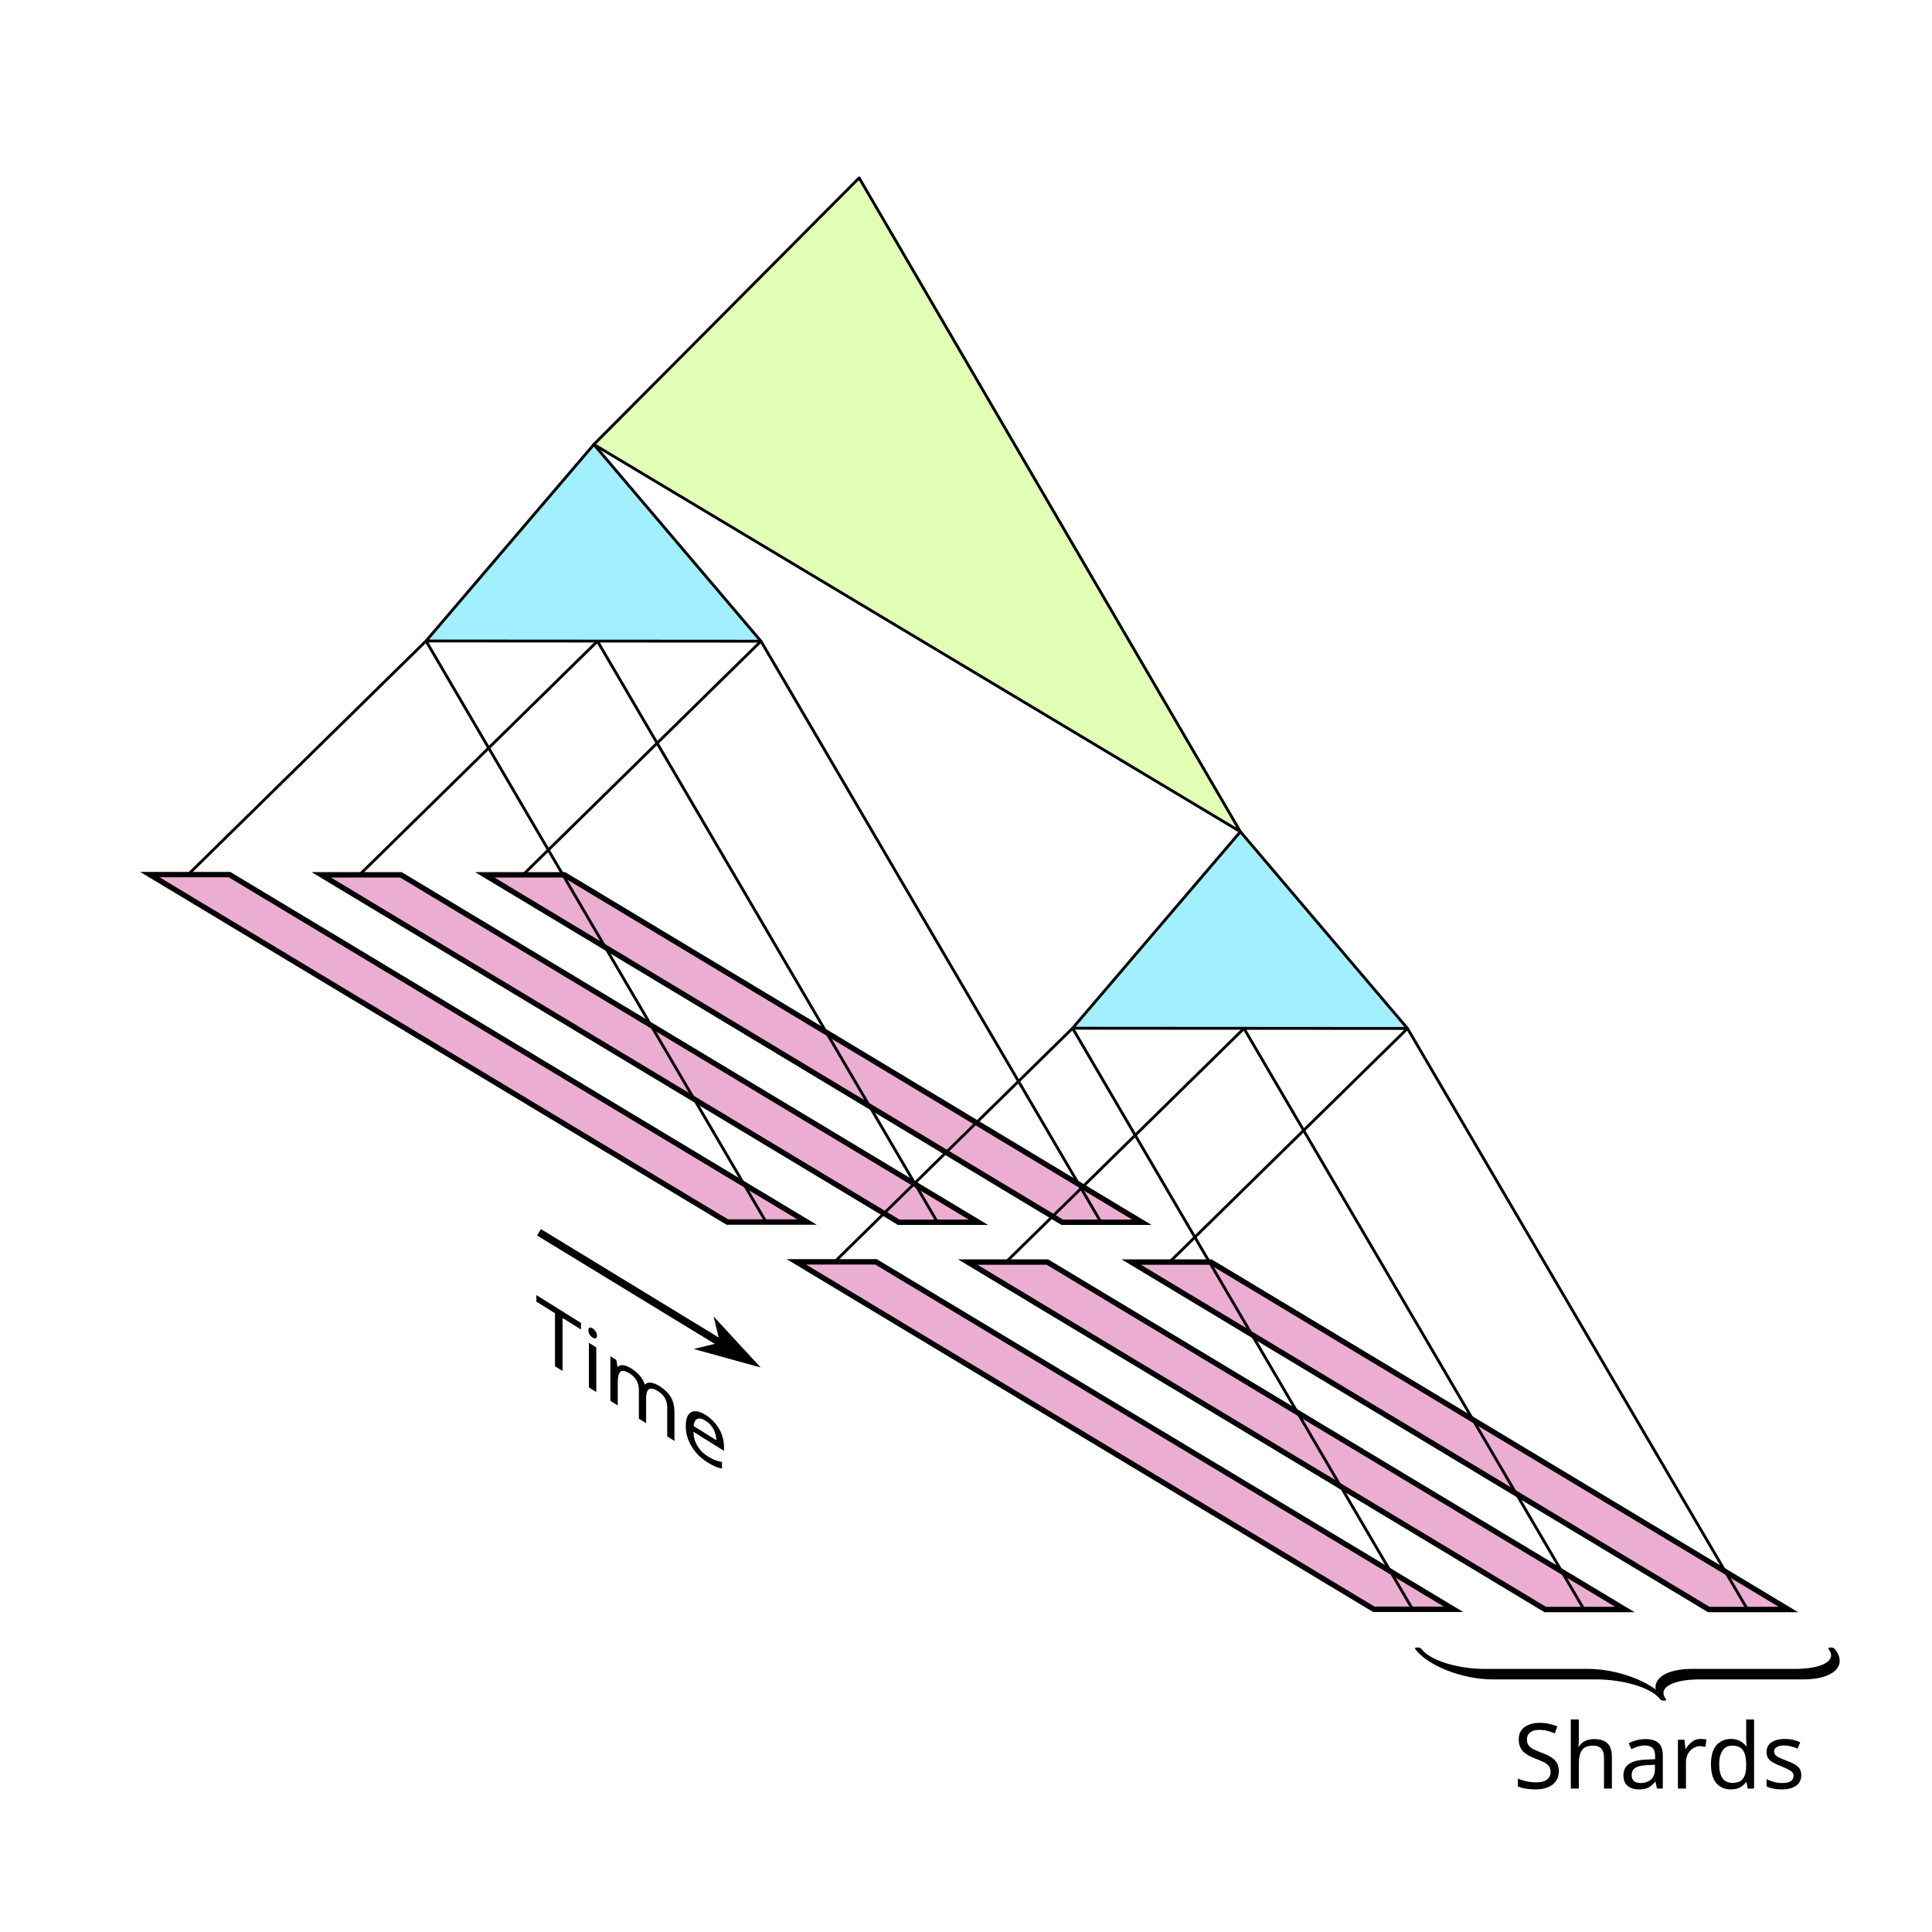
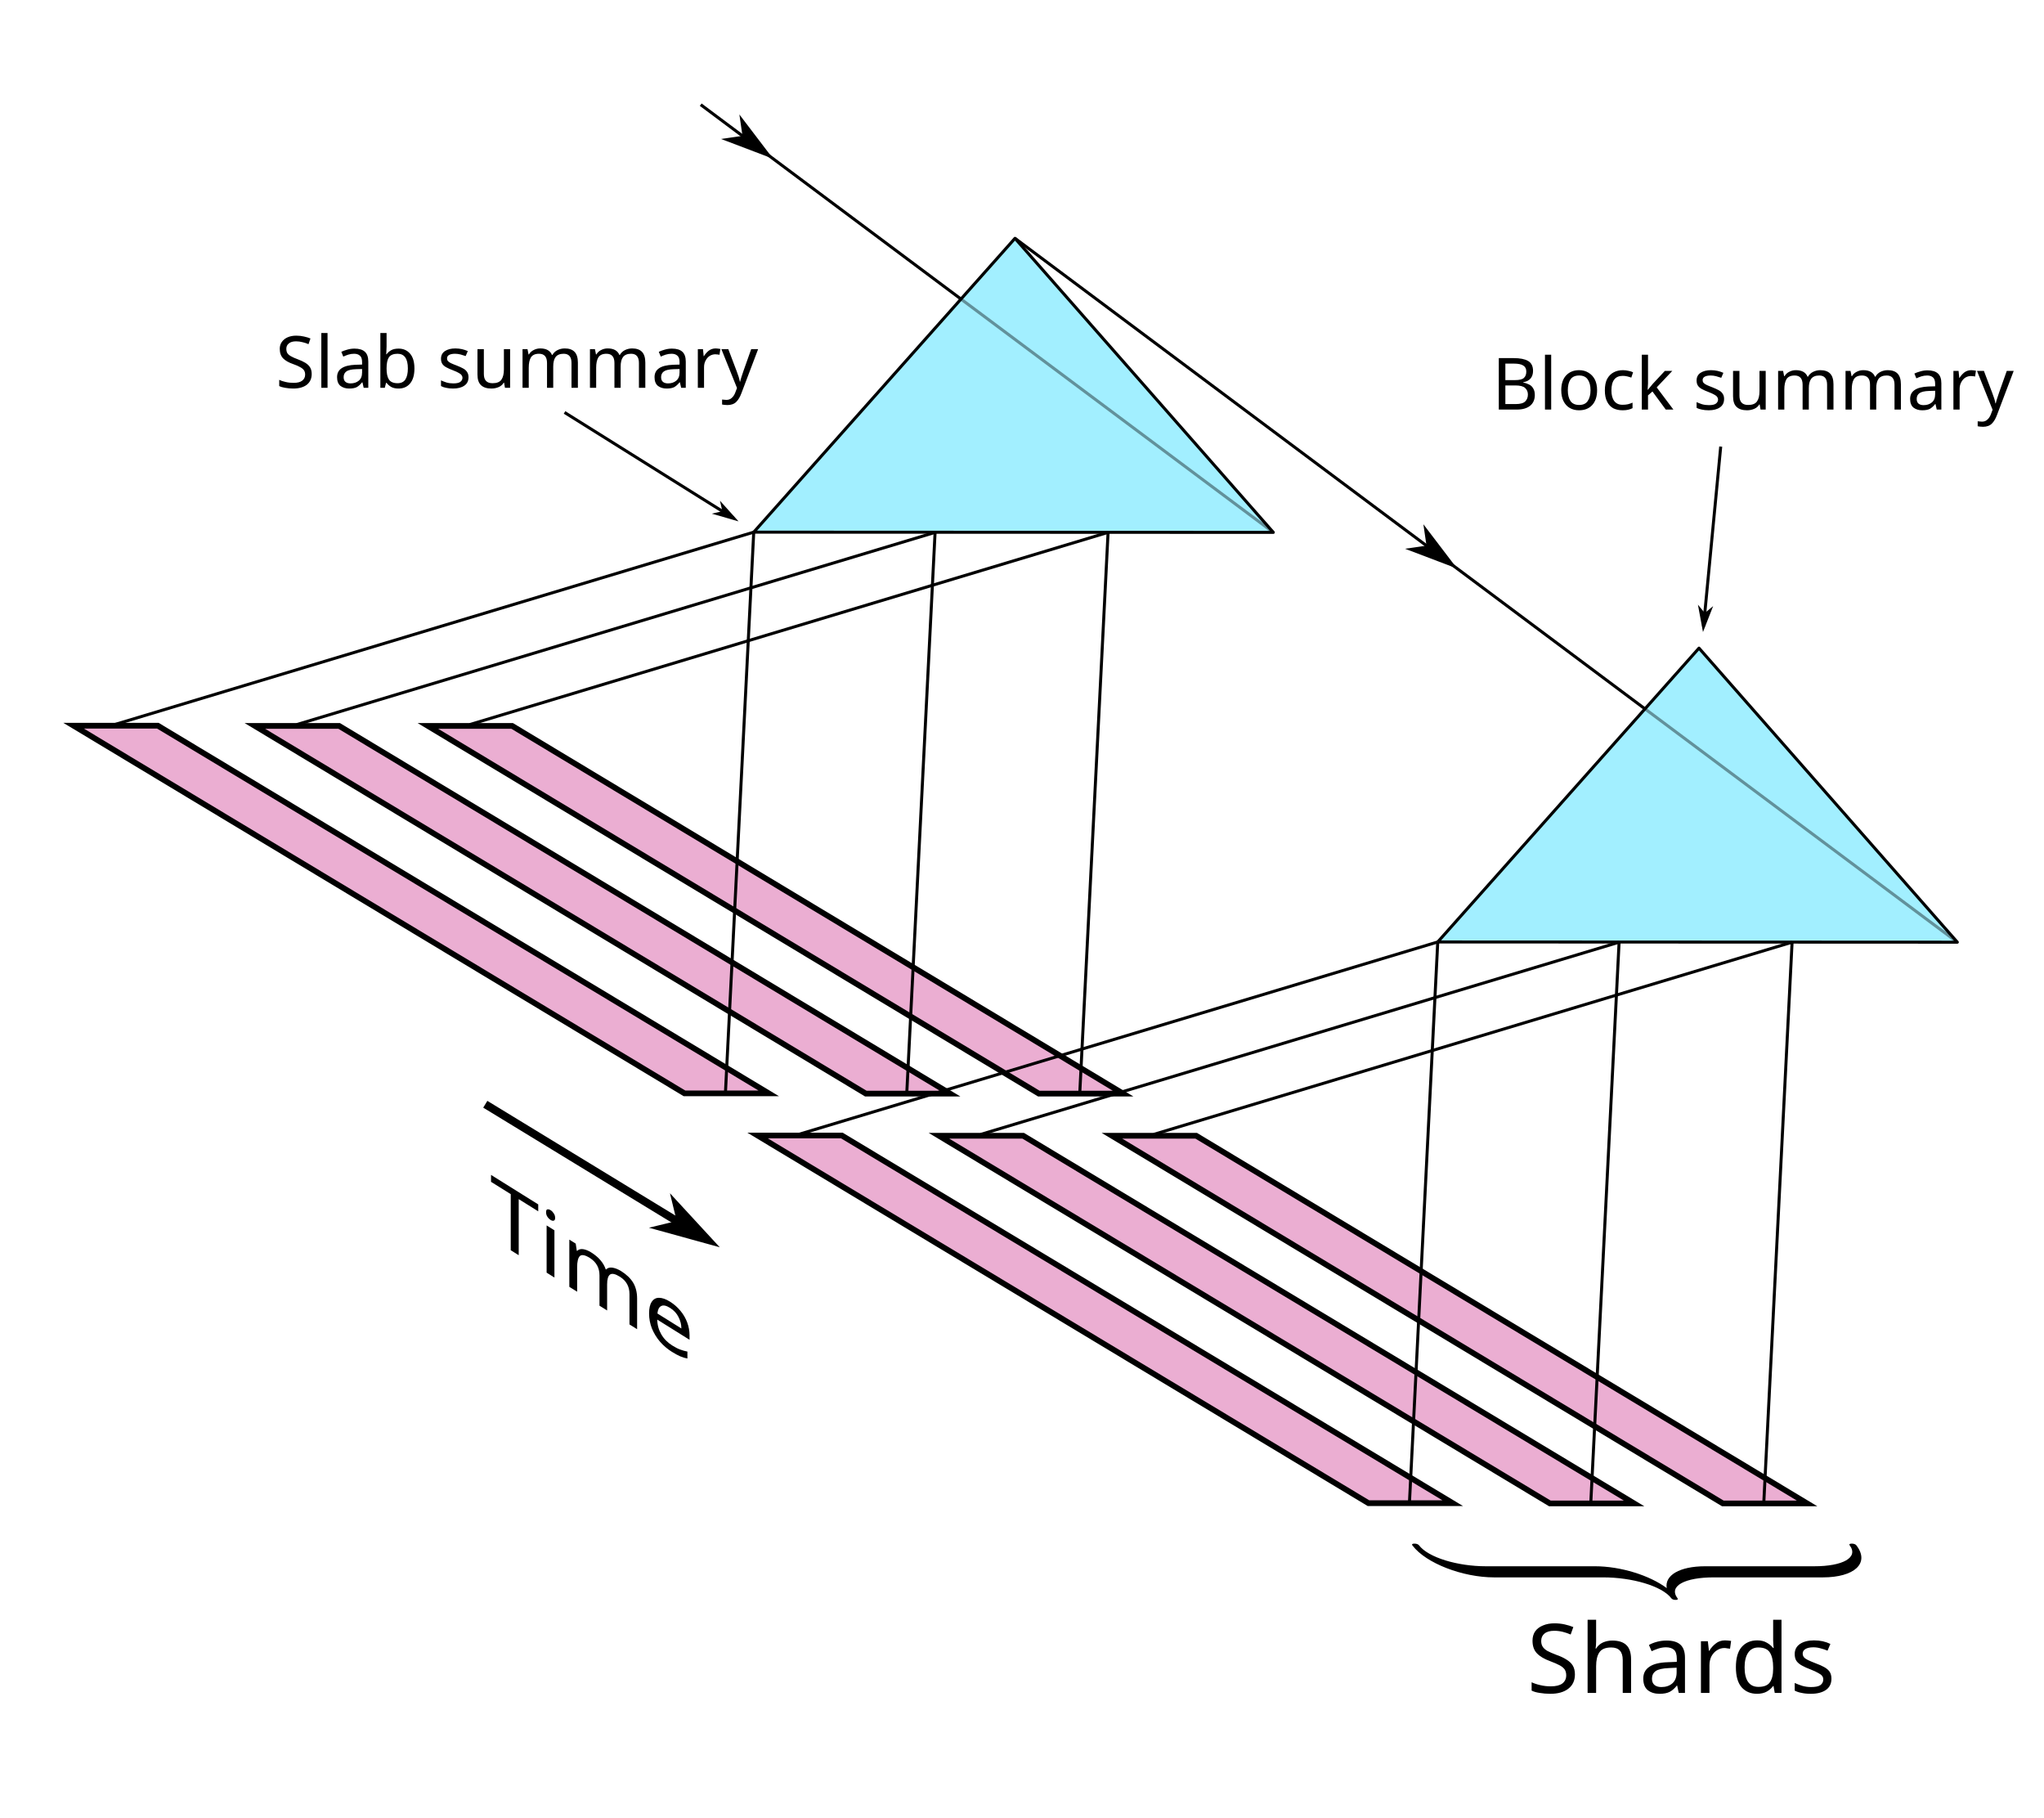
- <svg xmlns="http://www.w3.org/2000/svg" width="180mm" height="180mm" viewBox="0 0 180 180" version="1.1" id="svg8">
+ <svg xmlns="http://www.w3.org/2000/svg" width="180mm" height="160mm" viewBox="0 0 180 160" version="1.1" id="svg8">
  <defs id="defs2">
+     <marker style="overflow:visible" id="marker12736" refX="0" refY="0" orient="auto">
+       <path transform="matrix(-0.8,0,0,-0.8,-10,0)" style="fill:#000000;fill-opacity:1;fill-rule:evenodd;stroke:#000000;stroke-width:1pt;stroke-opacity:1" d="M 0,0 5,-5 -12.5,0 5,5 Z" id="path12734" />
+     </marker>
+     <marker style="overflow:visible" id="marker12457" refX="0" refY="0" orient="auto">
+       <path transform="matrix(-0.4,0,0,-0.4,-4,0)" style="fill:#000000;fill-opacity:1;fill-rule:evenodd;stroke:#000000;stroke-width:1pt;stroke-opacity:1" d="M 0,0 5,-5 -12.5,0 5,5 Z" id="path12455" />
+     </marker>
+     <marker style="overflow:visible" id="marker9641" refX="0" refY="0" orient="auto">
+       <path transform="matrix(-0.4,0,0,-0.4,-4,0)" style="fill:#006277;fill-opacity:0.341;fill-rule:evenodd;stroke:#006277;stroke-width:1pt;stroke-opacity:0.341" d="M 0,0 5,-5 -12.5,0 5,5 Z" id="path9639" />
+     </marker>
    <marker orient="auto" refY="0" refX="0" id="Arrow1Mend" style="overflow:visible">
      <path id="path4716" d="M 0,0 5,-5 -12.5,0 5,5 Z" style="fill:#000000;fill-opacity:1;fill-rule:evenodd;stroke:#000000;stroke-width:1pt;stroke-opacity:1" transform="matrix(-0.4,0,0,-0.4,-4,0)" />
    </marker>
    <marker orient="auto" refY="0" refX="0" id="Arrow1Lend" style="overflow:visible">
      <path id="path4710" d="M 0,0 5,-5 -12.5,0 5,5 Z" style="fill:#000000;fill-opacity:1;fill-rule:evenodd;stroke:#000000;stroke-width:1pt;stroke-opacity:1" transform="matrix(-0.8,0,0,-0.8,-10,0)" />
    </marker>
+     <marker orient="auto" refY="0" refX="0" id="marker4830-3" style="overflow:visible">
+       <path id="path4576-6" d="M 0,0 5,-5 -12.5,0 5,5 Z" style="fill:#000000;fill-opacity:1;fill-rule:evenodd;stroke:#000000;stroke-width:1pt;stroke-opacity:1" transform="matrix(-0.4,0,0,-0.4,-4,0)" />
+     </marker>
+     <marker orient="auto" refY="0" refX="0" id="marker4830-5" style="overflow:visible">
+       <path id="path4576-3" d="M 0,0 5,-5 -12.5,0 5,5 Z" style="fill:#000000;fill-opacity:1;fill-rule:evenodd;stroke:#000000;stroke-width:1pt;stroke-opacity:1" transform="matrix(-0.4,0,0,-0.4,-4,0)" />
+     </marker>
+     <marker orient="auto" refY="0" refX="0" id="marker4830-5-6" style="overflow:visible">
+       <path id="path4576-3-2" d="M 0,0 5,-5 -12.5,0 5,5 Z" style="fill:#000000;fill-opacity:1;fill-rule:evenodd;stroke:#000000;stroke-width:1pt;stroke-opacity:1" transform="matrix(-0.4,0,0,-0.4,-4,0)" />
+     </marker>
+     <marker orient="auto" refY="0" refX="0" id="Arrow1Lend-7" style="overflow:visible">
+       <path id="path4710-0" d="M 0,0 5,-5 -12.5,0 5,5 Z" style="fill:#000000;fill-opacity:1;fill-rule:evenodd;stroke:#000000;stroke-width:1pt;stroke-opacity:1" transform="matrix(-0.8,0,0,-0.8,-10,0)" />
+     </marker>
+     <marker orient="auto" refY="0" refX="0" id="Arrow1Lend-3" style="overflow:visible">
+       <path id="path4710-6" d="M 0,0 5,-5 -12.5,0 5,5 Z" style="fill:#000000;fill-opacity:1;fill-rule:evenodd;stroke:#000000;stroke-width:1pt;stroke-opacity:1" transform="matrix(-0.8,0,0,-0.8,-10,0)" />
+     </marker>
+     <marker orient="auto" refY="0" refX="0" id="Arrow1Lend-6" style="overflow:visible">
+       <path id="path4710-2" d="M 0,0 5,-5 -12.5,0 5,5 Z" style="fill:#000000;fill-opacity:1;fill-rule:evenodd;stroke:#000000;stroke-width:1pt;stroke-opacity:1" transform="matrix(-0.8,0,0,-0.8,-10,0)" />
+     </marker>
+     <marker orient="auto" refY="0" refX="0" id="Arrow1Lend-1" style="overflow:visible">
+       <path id="path4710-8" d="M 0,0 5,-5 -12.5,0 5,5 Z" style="fill:#000000;fill-opacity:1;fill-rule:evenodd;stroke:#000000;stroke-width:1pt;stroke-opacity:1" transform="matrix(-0.8,0,0,-0.8,-10,0)" />
+     </marker>
+     <marker style="overflow:visible" id="marker12457-4" refX="0" refY="0" orient="auto">
+       <path transform="matrix(-0.4,0,0,-0.4,-4,0)" style="fill:#000000;fill-opacity:1;fill-rule:evenodd;stroke:#000000;stroke-width:1pt;stroke-opacity:1" d="M 0,0 5,-5 -12.5,0 5,5 Z" id="path12455-2" />
+     </marker>
+     <marker orient="auto" refY="0" refX="0" id="marker4830-5-5" style="overflow:visible">
+       <path id="path4576-3-1" d="M 0,0 5,-5 -12.5,0 5,5 Z" style="fill:#000000;fill-opacity:1;fill-rule:evenodd;stroke:#000000;stroke-width:1pt;stroke-opacity:1" transform="matrix(-0.4,0,0,-0.4,-4,0)" />
+     </marker>
  </defs>
-   <g id="layer1" transform="translate(0,-117)">
-     <g transform="translate(15.70668,83.93141)" id="g4515-2">
-       <rect transform="matrix(1,0,0.8568537,0.5155596,0,0)" style="fill:#ebaed2;fill-opacity:1;stroke:#000000;stroke-width:0.975;stroke-miterlimit:4;stroke-dasharray:none;stroke-opacity:1" y="222.232" x="-160.96" height="62.785" width="7.42" id="rect3680-9" />
-       <path id="path4487-1" d="m 55.191,92.806 31.671,54.122" style="fill:none;stroke:#000000;stroke-width:0.265px;stroke-linecap:butt;stroke-linejoin:miter;stroke-opacity:1" />
-       <path id="path4489-2" d="M 55.191,92.806 33.141,114.455" style="fill:none;stroke:#000000;stroke-width:0.265px;stroke-linecap:butt;stroke-linejoin:miter;stroke-opacity:1" />
+   <g id="layer1" transform="translate(0,-137)">
+     <path style="fill:#a2efff;fill-opacity:1;stroke:#000000;stroke-width:0.265px;stroke-linecap:butt;stroke-linejoin:round;stroke-opacity:1" d="m 126.612,219.929 23.006,-25.867 22.75,25.888 -45.756,-0.021" id="path4553-9" />
+     <text xml:space="preserve" style="font-style:normal;font-weight:normal;font-size:9.365px;line-height:1.25;font-family:sans-serif;letter-spacing:0px;word-spacing:0px;fill:#000000;fill-opacity:1;stroke:none;stroke-width:0.442;stroke-miterlimit:4;stroke-dasharray:none" x="364.617" y="51.45" id="text4699" transform="matrix(0.5643268,0.7457109,-1.341002,0,0,0)">
+       <tspan id="tspan4697" x="364.617" y="51.45" style="font-style:normal;font-variant:normal;font-weight:normal;font-stretch:normal;font-size:18.73px;font-family:'Latin Modern Roman Dunhill';-inkscape-font-specification:'Latin Modern Roman Dunhill, Normal';font-variant-ligatures:normal;font-variant-caps:normal;font-variant-numeric:normal;font-feature-settings:normal;text-align:start;writing-mode:lr-tb;text-anchor:start;stroke-width:0.442;stroke-miterlimit:4;stroke-dasharray:none">}</tspan>
+     </text>
+     <text xml:space="preserve" style="font-style:normal;font-weight:normal;font-size:10.583px;line-height:1.25;font-family:sans-serif;letter-spacing:0px;word-spacing:0px;fill:#000000;fill-opacity:1;stroke:none;stroke-width:0.265" x="134.441" y="286.043" id="text4703">
+       <tspan id="tspan4701" x="134.441" y="286.043" style="font-style:normal;font-variant:normal;font-weight:normal;font-stretch:normal;font-size:8.467px;font-family:Cabin;-inkscape-font-specification:Cabin;font-variant-ligatures:normal;font-variant-caps:normal;font-variant-numeric:normal;font-feature-settings:normal;text-align:start;writing-mode:lr-tb;text-anchor:start;stroke-width:0.265">Shards</tspan>
+     </text>
+     <path style="fill:none;stroke:#000000;stroke-width:0.7;stroke-linecap:butt;stroke-linejoin:miter;stroke-miterlimit:4;stroke-dasharray:none;stroke-opacity:1;marker-end:url(#Arrow1Mend)" d="M 42.736,234.218 62.206,246.091" id="path4705" />
+     <text xml:space="preserve" style="font-style:normal;font-variant:normal;font-weight:normal;font-stretch:normal;font-size:7.761px;line-height:1.25;font-family:sans-serif;-inkscape-font-specification:'sans-serif, Normal';font-variant-ligatures:normal;font-variant-caps:normal;font-variant-numeric:normal;font-feature-settings:normal;text-align:start;letter-spacing:0px;word-spacing:0px;writing-mode:lr-tb;text-anchor:start;fill:#000000;fill-opacity:1;stroke:none;stroke-width:0.265" x="43.165" y="218.969" id="text7901" transform="skewY(31.99605)">
+       <tspan id="tspan7899" x="43.165" y="218.969" style="font-style:normal;font-variant:normal;font-weight:normal;font-stretch:normal;font-size:7.761px;font-family:Cabin;-inkscape-font-specification:Cabin;font-variant-ligatures:normal;font-variant-caps:normal;font-variant-numeric:normal;font-feature-settings:normal;text-align:start;writing-mode:lr-tb;text-anchor:start;stroke-width:0.265">Time</tspan>
+     </text>
+     <path style="fill:none;stroke:#000000;stroke-width:0.265;stroke-linecap:butt;stroke-linejoin:miter;stroke-miterlimit:4;stroke-dasharray:none;stroke-opacity:1;marker-end:url(#marker4830-5)" d="m 151.531,176.318 -1.512,15.806" id="path3748-5" />
+     <path style="fill:none;stroke:#000000;stroke-width:0.265;stroke-linecap:butt;stroke-linejoin:miter;stroke-miterlimit:4;stroke-dasharray:none;stroke-opacity:1;marker-end:url(#marker4830-5-6)" d="m 49.715,173.311 14.883,9.314" id="path3748-5-9" />
+     <text xml:space="preserve" style="font-style:normal;font-variant:normal;font-weight:normal;font-stretch:normal;font-size:7.056px;line-height:1.25;font-family:Cabin;-inkscape-font-specification:'Cabin, Normal';font-variant-ligatures:normal;font-variant-caps:normal;font-variant-numeric:normal;font-feature-settings:normal;text-align:start;letter-spacing:0px;word-spacing:0px;writing-mode:lr-tb;text-anchor:start;fill:#000000;fill-opacity:1;stroke:none;stroke-width:0.265" x="131.379" y="173.057" id="text8720-1">
+       <tspan id="tspan10707" style="font-size:6.35px" x="131.379" y="173.057">Block summary</tspan>
+     </text>
+     <path style="fill:#a2efff;fill-opacity:1;stroke:#000000;stroke-width:0.265px;stroke-linecap:butt;stroke-linejoin:round;stroke-opacity:1" d="m 66.376,183.85 23.006,-25.867 22.75,25.888 -45.756,-0.021" id="path4553-9-1" />
+     <g id="g12582" transform="translate(26.68202,7.132764)">
+       <path id="path10726" d="m 62.7,150.849 38.522,28.764" style="fill:none;stroke:#000000;stroke-width:0.265;stroke-linecap:butt;stroke-linejoin:miter;stroke-miterlimit:4;stroke-dasharray:none;stroke-opacity:1;marker-end:url(#Arrow1Lend)" />
+       <path id="path10726-0" d="m 118.234,192.316 27.452,20.501" style="fill:none;stroke:#000000;stroke-width:0.265;stroke-linecap:butt;stroke-linejoin:miter;stroke-miterlimit:4;stroke-dasharray:none;stroke-opacity:0.391" />
+       <path id="path11691" d="m 101.222,179.613 17.012,12.703" style="fill:none;stroke:#000000;stroke-width:0.265px;stroke-linecap:butt;stroke-linejoin:miter;stroke-opacity:1" />
    </g>
-     <g transform="translate(0.4723182,83.93141)" id="g4515-5">
-       <rect transform="matrix(1,0,0.8568537,0.5155596,0,0)" style="fill:#ebaed2;fill-opacity:1;stroke:#000000;stroke-width:0.975;stroke-miterlimit:4;stroke-dasharray:none;stroke-opacity:1" y="222.232" x="-160.96" height="62.785" width="7.42" id="rect3680-3" />
-       <path id="path4487-5" d="m 55.191,92.806 31.671,54.122" style="fill:none;stroke:#000000;stroke-width:0.265px;stroke-linecap:butt;stroke-linejoin:miter;stroke-opacity:1" />
-       <path id="path4489-6" d="M 55.191,92.806 33.141,114.455" style="fill:none;stroke:#000000;stroke-width:0.265px;stroke-linecap:butt;stroke-linejoin:miter;stroke-opacity:1" />
+     <g transform="translate(-33.55385,-28.94698)" id="g12582-2">
+       <path id="path10726-2" d="m 95.26,175.162 5.962,4.452" style="fill:none;stroke:#000000;stroke-width:0.265;stroke-linecap:butt;stroke-linejoin:miter;stroke-miterlimit:4;stroke-dasharray:none;stroke-opacity:1;marker-end:url(#marker12736)" />
+       <path id="path10726-0-0" d="m 118.234,192.316 27.452,20.501" style="fill:none;stroke:#000000;stroke-width:0.265;stroke-linecap:butt;stroke-linejoin:miter;stroke-miterlimit:4;stroke-dasharray:none;stroke-opacity:0.391" />
+       <path id="path11691-5" d="m 101.222,179.613 17.012,12.703" style="fill:none;stroke:#000000;stroke-width:0.265px;stroke-linecap:butt;stroke-linejoin:miter;stroke-opacity:1" />
    </g>
-     <g id="g4515" transform="translate(-15.49702,83.91071)">
-       <rect transform="matrix(1,0,0.8568537,0.5155596,0,0)" style="fill:#ebaed2;fill-opacity:1;stroke:#000000;stroke-width:0.975;stroke-miterlimit:4;stroke-dasharray:none;stroke-opacity:1" y="222.232" x="-160.96" height="62.785" width="7.42" id="rect3680" />
-       <path id="path4487" d="m 55.191,92.806 31.671,54.122" style="fill:none;stroke:#000000;stroke-width:0.265px;stroke-linecap:butt;stroke-linejoin:miter;stroke-opacity:1" />
-       <path id="path4489" d="M 55.191,92.806 33.141,114.455" style="fill:none;stroke:#000000;stroke-width:0.265px;stroke-linecap:butt;stroke-linejoin:miter;stroke-opacity:1" />
+     <g transform="translate(8.223136,86.33683)" id="g4515-2-7-5">
+       <rect transform="matrix(1,0,0.8568537,0.5155596,0,0)" style="fill:#ebaed2;fill-opacity:1;stroke:#000000;stroke-width:0.975;stroke-miterlimit:4;stroke-dasharray:none;stroke-opacity:1" y="222.232" x="-160.96" height="62.785" width="7.42" id="rect3680-9-0-44" />
+       <path id="path4487-1-9-9" d="M 89.357,97.533 86.863,146.928" style="fill:none;stroke:#000000;stroke-width:0.265px;stroke-linecap:butt;stroke-linejoin:miter;stroke-opacity:1" />
+       <path id="path4489-2-3-93" d="M 89.357,97.533 33.141,114.455" style="fill:none;stroke:#000000;stroke-width:0.265px;stroke-linecap:butt;stroke-linejoin:miter;stroke-opacity:1" />
    </g>
-     <path style="fill:#a2efff;fill-opacity:1;stroke:#000000;stroke-width:0.265px;stroke-linecap:butt;stroke-linejoin:round;stroke-opacity:1" d="m 39.694,176.717 15.635,-18.308 c 15.568,18.329 15.568,18.329 15.568,18.329 -31.204,-0.021 -31.204,-0.021 -31.204,-0.021" id="path4553" />
-     <g transform="translate(75.94255,120.0111)" id="g4515-2-7">
+     <g transform="translate(-7.011234,86.33683)" id="g4515-2-7-0-6">
+       <rect transform="matrix(1,0,0.8568537,0.5155596,0,0)" style="fill:#ebaed2;fill-opacity:1;stroke:#000000;stroke-width:0.975;stroke-miterlimit:4;stroke-dasharray:none;stroke-opacity:1" y="222.232" x="-160.96" height="62.785" width="7.42" id="rect3680-9-0-4-0" />
+       <path id="path4487-1-9-0-5" d="M 89.357,97.533 86.863,146.928" style="fill:none;stroke:#000000;stroke-width:0.265px;stroke-linecap:butt;stroke-linejoin:miter;stroke-opacity:1" />
+       <path id="path4489-2-3-9-0" d="M 89.357,97.533 33.141,114.455" style="fill:none;stroke:#000000;stroke-width:0.265px;stroke-linecap:butt;stroke-linejoin:miter;stroke-opacity:1" />
+     </g>
+     <g transform="translate(-22.98057,86.31614)" id="g4515-2-7-1-2">
+       <rect transform="matrix(1,0,0.8568537,0.5155596,0,0)" style="fill:#ebaed2;fill-opacity:1;stroke:#000000;stroke-width:0.975;stroke-miterlimit:4;stroke-dasharray:none;stroke-opacity:1" y="222.232" x="-160.96" height="62.785" width="7.42" id="rect3680-9-0-9-9" />
+       <path id="path4487-1-9-6-4" d="M 89.357,97.533 86.863,146.928" style="fill:none;stroke:#000000;stroke-width:0.265px;stroke-linecap:butt;stroke-linejoin:miter;stroke-opacity:1" />
+       <path id="path4489-2-3-2-3" d="M 89.357,97.533 33.141,114.455" style="fill:none;stroke:#000000;stroke-width:0.265px;stroke-linecap:butt;stroke-linejoin:miter;stroke-opacity:1" />
+     </g>
+     <g transform="translate(68.459,122.4166)" id="g4515-2-7">
      <rect transform="matrix(1,0,0.8568537,0.5155596,0,0)" style="fill:#ebaed2;fill-opacity:1;stroke:#000000;stroke-width:0.975;stroke-miterlimit:4;stroke-dasharray:none;stroke-opacity:1" y="222.232" x="-160.96" height="62.785" width="7.42" id="rect3680-9-0" />
-       <path id="path4487-1-9" d="m 55.191,92.806 31.671,54.122" style="fill:none;stroke:#000000;stroke-width:0.265px;stroke-linecap:butt;stroke-linejoin:miter;stroke-opacity:1" />
-       <path id="path4489-2-3" d="M 55.191,92.806 33.141,114.455" style="fill:none;stroke:#000000;stroke-width:0.265px;stroke-linecap:butt;stroke-linejoin:miter;stroke-opacity:1" />
+       <path id="path4487-1-9" d="M 89.357,97.533 86.863,146.928" style="fill:none;stroke:#000000;stroke-width:0.265px;stroke-linecap:butt;stroke-linejoin:miter;stroke-opacity:1" />
+       <path id="path4489-2-3" d="M 89.357,97.533 33.141,114.455" style="fill:none;stroke:#000000;stroke-width:0.265px;stroke-linecap:butt;stroke-linejoin:miter;stroke-opacity:1" />
    </g>
-     <g transform="translate(60.70818,120.0111)" id="g4515-5-6">
-       <rect transform="matrix(1,0,0.8568537,0.5155596,0,0)" style="fill:#ebaed2;fill-opacity:1;stroke:#000000;stroke-width:0.975;stroke-miterlimit:4;stroke-dasharray:none;stroke-opacity:1" y="222.232" x="-160.96" height="62.785" width="7.42" id="rect3680-3-0" />
-       <path id="path4487-5-6" d="m 55.191,92.806 31.671,54.122" style="fill:none;stroke:#000000;stroke-width:0.265px;stroke-linecap:butt;stroke-linejoin:miter;stroke-opacity:1" />
-       <path id="path4489-6-2" d="M 55.191,92.806 33.141,114.455" style="fill:none;stroke:#000000;stroke-width:0.265px;stroke-linecap:butt;stroke-linejoin:miter;stroke-opacity:1" />
+     <g transform="translate(53.22463,122.4166)" id="g4515-2-7-0">
+       <rect transform="matrix(1,0,0.8568537,0.5155596,0,0)" style="fill:#ebaed2;fill-opacity:1;stroke:#000000;stroke-width:0.975;stroke-miterlimit:4;stroke-dasharray:none;stroke-opacity:1" y="222.232" x="-160.96" height="62.785" width="7.42" id="rect3680-9-0-4" />
+       <path id="path4487-1-9-0" d="M 89.357,97.533 86.863,146.928" style="fill:none;stroke:#000000;stroke-width:0.265px;stroke-linecap:butt;stroke-linejoin:miter;stroke-opacity:1" />
+       <path id="path4489-2-3-9" d="M 89.357,97.533 33.141,114.455" style="fill:none;stroke:#000000;stroke-width:0.265px;stroke-linecap:butt;stroke-linejoin:miter;stroke-opacity:1" />
    </g>
-     <g transform="translate(44.73884,119.9904)" id="g4515-6">
-       <rect transform="matrix(1,0,0.8568537,0.5155596,0,0)" style="fill:#ebaed2;fill-opacity:1;stroke:#000000;stroke-width:0.975;stroke-miterlimit:4;stroke-dasharray:none;stroke-opacity:1" y="222.232" x="-160.96" height="62.785" width="7.42" id="rect3680-1" />
-       <path id="path4487-8" d="m 55.191,92.806 31.671,54.122" style="fill:none;stroke:#000000;stroke-width:0.265px;stroke-linecap:butt;stroke-linejoin:miter;stroke-opacity:1" />
-       <path id="path4489-7" d="M 55.191,92.806 33.141,114.455" style="fill:none;stroke:#000000;stroke-width:0.265px;stroke-linecap:butt;stroke-linejoin:miter;stroke-opacity:1" />
+     <g transform="translate(37.25529,122.3959)" id="g4515-2-7-1">
+       <rect transform="matrix(1,0,0.8568537,0.5155596,0,0)" style="fill:#ebaed2;fill-opacity:1;stroke:#000000;stroke-width:0.975;stroke-miterlimit:4;stroke-dasharray:none;stroke-opacity:1" y="222.232" x="-160.96" height="62.785" width="7.42" id="rect3680-9-0-9" />
+       <path id="path4487-1-9-6" d="M 89.357,97.533 86.863,146.928" style="fill:none;stroke:#000000;stroke-width:0.265px;stroke-linecap:butt;stroke-linejoin:miter;stroke-opacity:1" />
+       <path id="path4489-2-3-2" d="M 89.357,97.533 33.141,114.455" style="fill:none;stroke:#000000;stroke-width:0.265px;stroke-linecap:butt;stroke-linejoin:miter;stroke-opacity:1" />
    </g>
-     <path style="color:#000000;font-style:normal;font-variant:normal;font-weight:normal;font-stretch:normal;font-size:medium;line-height:normal;font-family:sans-serif;font-variant-ligatures:normal;font-variant-position:normal;font-variant-caps:normal;font-variant-numeric:normal;font-variant-alternates:normal;font-feature-settings:normal;text-indent:0;text-align:start;text-decoration:none;text-decoration-line:none;text-decoration-style:solid;text-decoration-color:#000000;letter-spacing:normal;word-spacing:normal;text-transform:none;writing-mode:lr-tb;direction:ltr;text-orientation:mixed;dominant-baseline:auto;baseline-shift:baseline;text-anchor:start;white-space:normal;shape-padding:0;clip-rule:nonzero;display:inline;overflow:visible;visibility:visible;opacity:1;isolation:auto;mix-blend-mode:normal;color-interpolation:sRGB;color-interpolation-filters:linearRGB;solid-color:#000000;solid-opacity:1;vector-effect:none;fill:#e2ffb6;fill-opacity:1;fill-rule:nonzero;stroke:#000000;stroke-width:0.265;stroke-linecap:round;stroke-linejoin:round;stroke-miterlimit:4;stroke-dasharray:none;stroke-dashoffset:0;stroke-opacity:1;color-rendering:auto;image-rendering:auto;shape-rendering:auto;text-rendering:auto;enable-background:accumulate" d="m 80.044,133.576 -24.715,24.832 60.236,36.08 z" id="path4633" />
-     <path style="fill:#a2efff;fill-opacity:1;stroke:#000000;stroke-width:0.265px;stroke-linecap:butt;stroke-linejoin:round;stroke-opacity:1" d="m 99.93,212.797 15.635,-18.308 c 15.568,18.329 15.568,18.329 15.568,18.329 -31.204,-0.021 -31.204,-0.021 -31.204,-0.021" id="path4553-9" />
-     <text xml:space="preserve" style="font-style:normal;font-weight:normal;font-size:9.365px;line-height:1.25;font-family:sans-serif;letter-spacing:0px;word-spacing:0px;fill:#000000;fill-opacity:1;stroke:none;stroke-width:0.442;stroke-miterlimit:4;stroke-dasharray:none" x="361.391" y="44.512" id="text4699" transform="matrix(0.5643268,0.7457109,-1.341002,0,0,0)">
-       <tspan id="tspan4697" x="361.391" y="44.512" style="font-style:normal;font-variant:normal;font-weight:normal;font-stretch:normal;font-size:18.73px;font-family:'Latin Modern Roman Dunhill';-inkscape-font-specification:'Latin Modern Roman Dunhill, Normal';font-variant-ligatures:normal;font-variant-caps:normal;font-variant-numeric:normal;font-feature-settings:normal;text-align:start;writing-mode:lr-tb;text-anchor:start;stroke-width:0.442;stroke-miterlimit:4;stroke-dasharray:none">}</tspan>
-     </text>
-     <text xml:space="preserve" style="font-style:normal;font-weight:normal;font-size:10.583px;line-height:1.25;font-family:sans-serif;letter-spacing:0px;word-spacing:0px;fill:#000000;fill-opacity:1;stroke:none;stroke-width:0.265" x="140.98" y="283.638" id="text4703">
-       <tspan id="tspan4701" x="140.98" y="283.638" style="font-style:normal;font-variant:normal;font-weight:normal;font-stretch:normal;font-size:8.467px;font-family:sans-serif;-inkscape-font-specification:'sans-serif, Normal';font-variant-ligatures:normal;font-variant-caps:normal;font-variant-numeric:normal;font-feature-settings:normal;text-align:start;writing-mode:lr-tb;text-anchor:start;stroke-width:0.265">Shards</tspan>
-     </text>
-     <path style="fill:none;stroke:#000000;stroke-width:0.7;stroke-linecap:butt;stroke-linejoin:miter;stroke-miterlimit:4;stroke-dasharray:none;stroke-opacity:1;marker-end:url(#Arrow1Mend)" d="m 50.219,231.812 19.471,11.873" id="path4705" />
-     <text xml:space="preserve" style="font-style:normal;font-variant:normal;font-weight:normal;font-stretch:normal;font-size:7.761px;line-height:1.25;font-family:sans-serif;-inkscape-font-specification:'sans-serif, Normal';font-variant-ligatures:normal;font-variant-caps:normal;font-variant-numeric:normal;font-feature-settings:normal;text-align:start;letter-spacing:0px;word-spacing:0px;writing-mode:lr-tb;text-anchor:start;fill:#000000;fill-opacity:1;stroke:none;stroke-width:0.265" x="49.893" y="211.982" id="text7901" transform="skewY(31.99605)">
-       <tspan id="tspan7899" x="49.893" y="211.982" style="font-style:normal;font-variant:normal;font-weight:normal;font-stretch:normal;font-size:7.761px;font-family:sans-serif;-inkscape-font-specification:'sans-serif, Normal';font-variant-ligatures:normal;font-variant-caps:normal;font-variant-numeric:normal;font-feature-settings:normal;text-align:start;writing-mode:lr-tb;text-anchor:start;stroke-width:0.265">Time</tspan>
+     <text xml:space="preserve" style="font-style:normal;font-variant:normal;font-weight:normal;font-stretch:normal;font-size:7.056px;line-height:1.25;font-family:Cabin;-inkscape-font-specification:'Cabin, Normal';font-variant-ligatures:normal;font-variant-caps:normal;font-variant-numeric:normal;font-feature-settings:normal;text-align:start;letter-spacing:0px;word-spacing:0px;writing-mode:lr-tb;text-anchor:start;fill:#000000;fill-opacity:1;stroke:none;stroke-width:0.265" x="24.261" y="171.145" id="text8720-1-4">
+       <tspan id="tspan10707-3" style="font-size:6.35px;stroke-width:0.265" x="24.261" y="171.145">Slab summary</tspan>
    </text>
  </g>
</svg>
